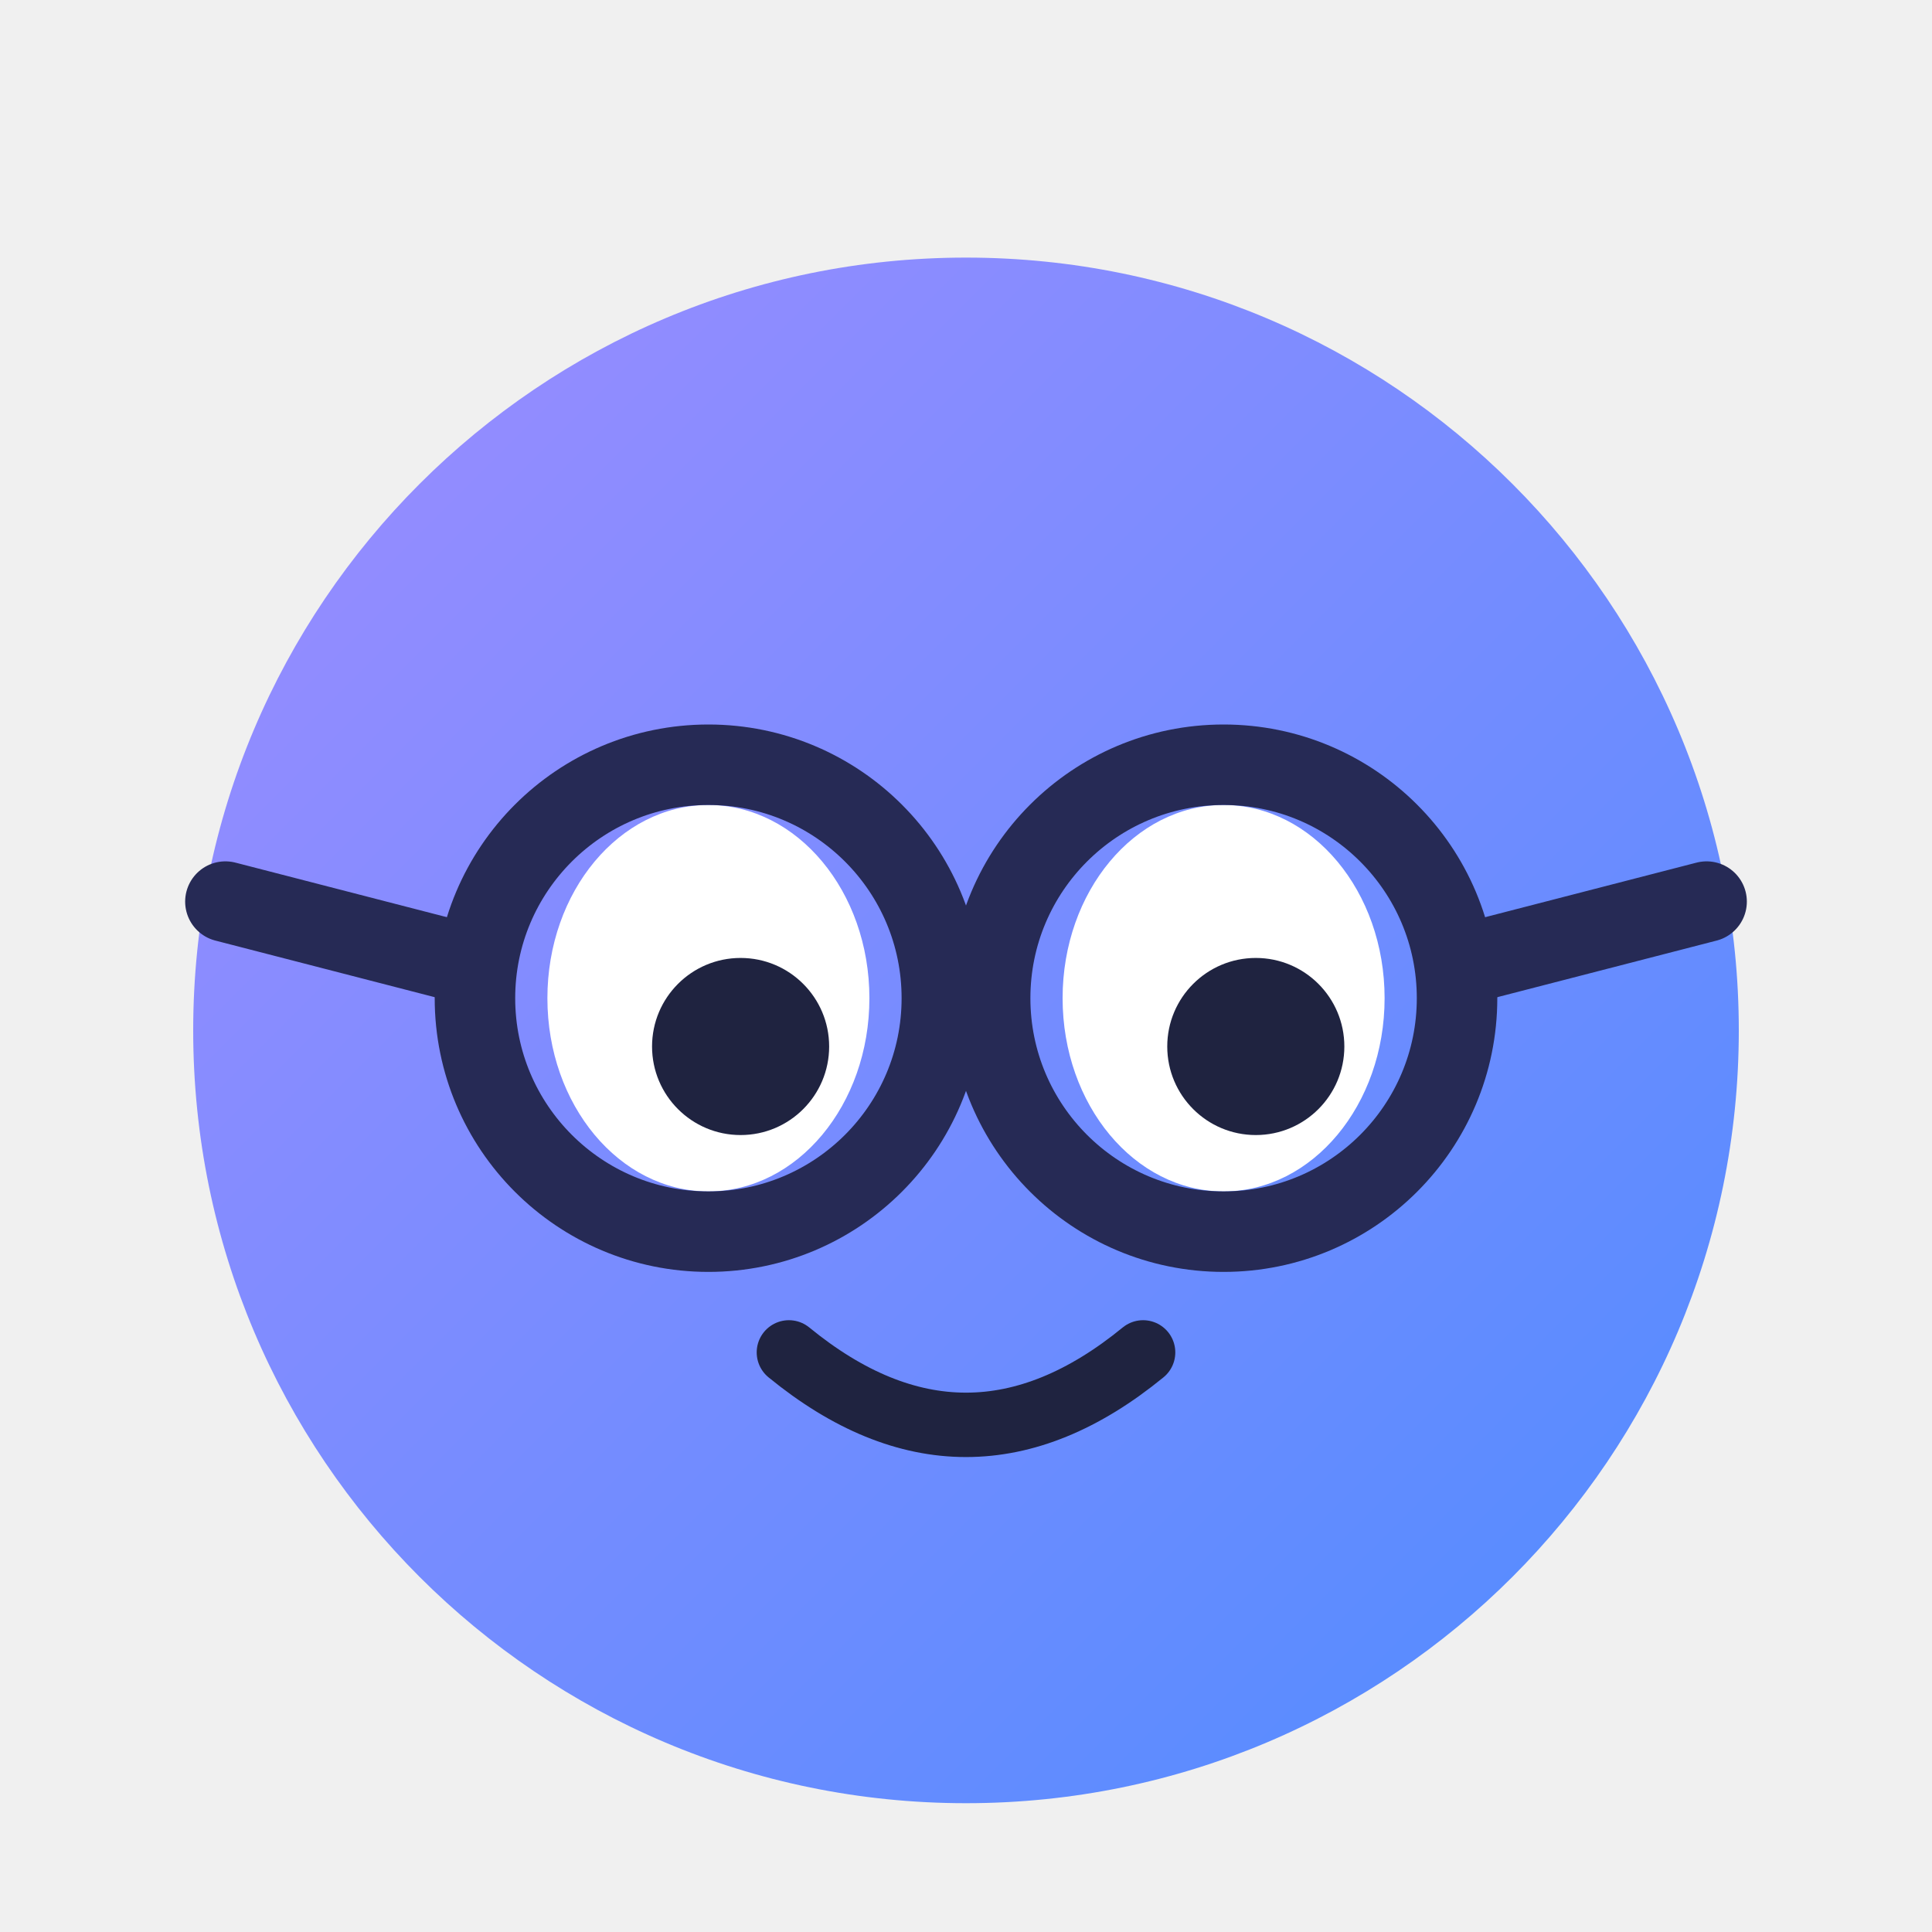
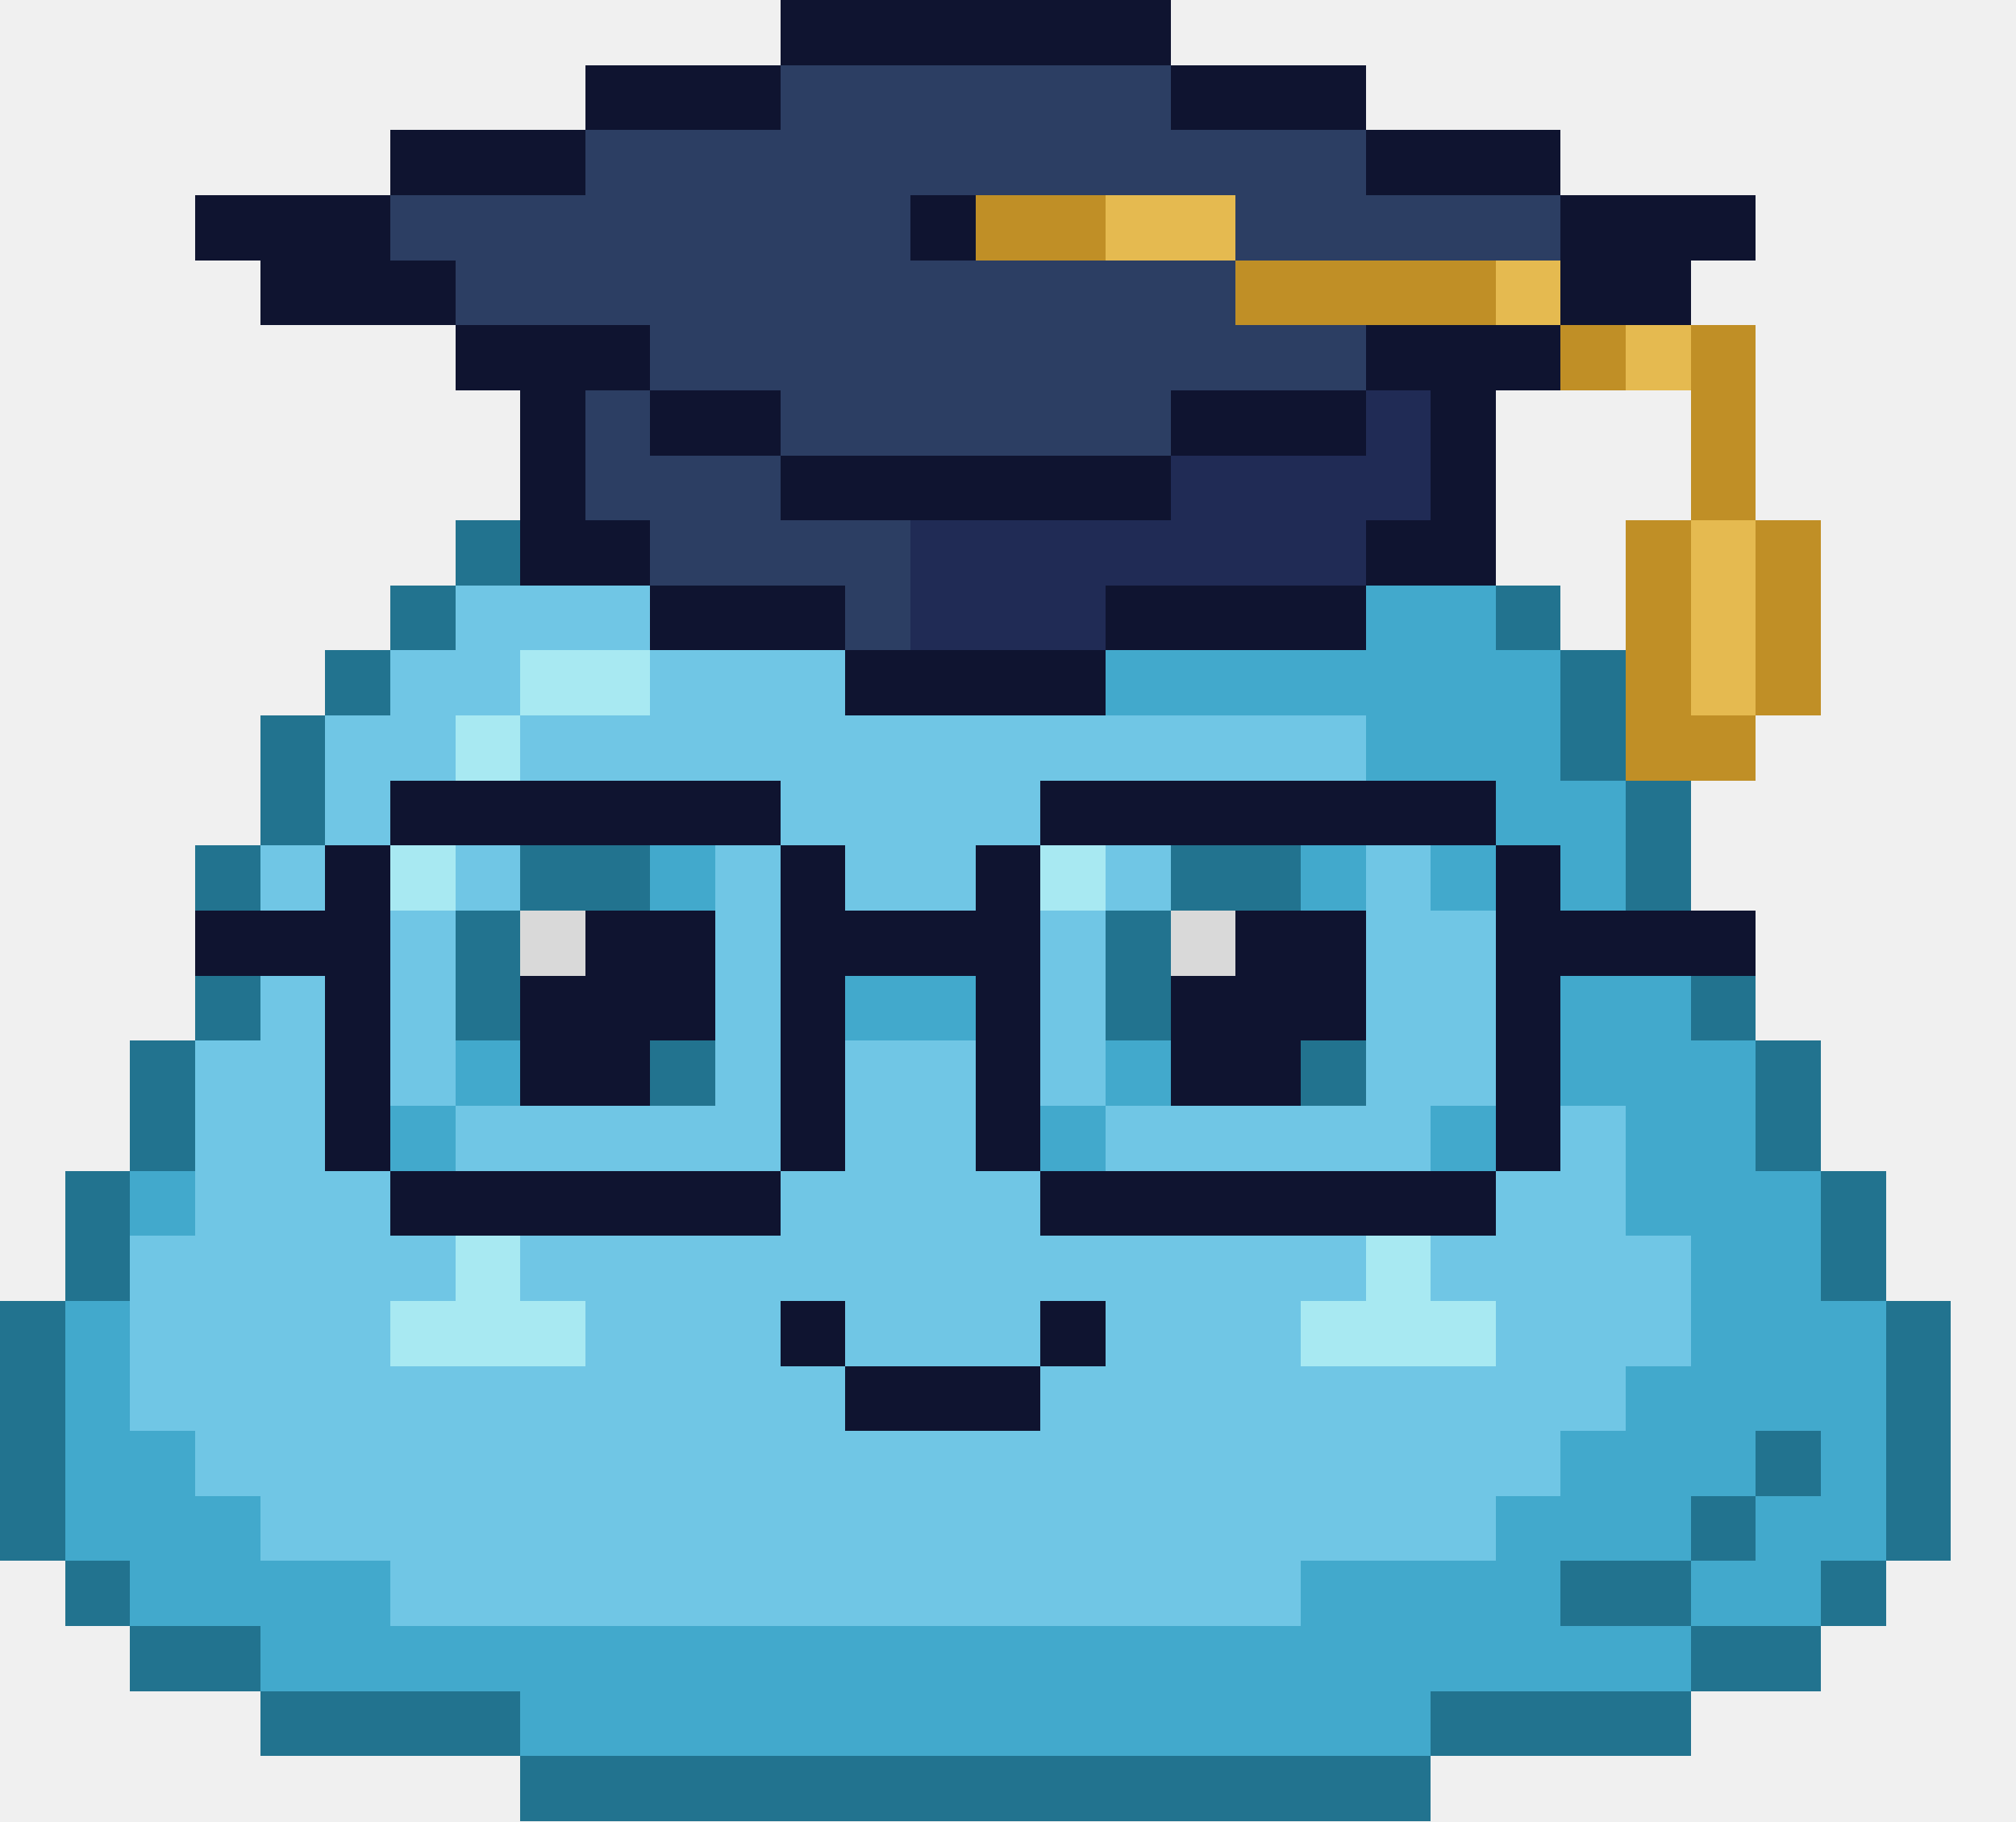
- <svg xmlns="http://www.w3.org/2000/svg" viewBox="0 0 120 120">
-   <defs>
-     <linearGradient id="b" x1="0" y1="0" x2="1" y2="1">
-       <stop offset="0" stop-color="#9d8cff" />
-       <stop offset="1" stop-color="#4f8cff" />
-     </linearGradient>
-   </defs>
-   <circle cx="60" cy="64" r="48" fill="url(#b)" />
-   <ellipse cx="44" cy="62" rx="10" ry="12" fill="#fff" />
-   <ellipse cx="76" cy="62" rx="10" ry="12" fill="#fff" />
-   <circle cx="46" cy="65" r="5.5" fill="#1f2340" />
-   <circle cx="78" cy="65" r="5.5" fill="#1f2340" />
-   <g fill="none" stroke="#262a55" stroke-width="5" stroke-linecap="round">
-     <circle cx="44" cy="62" r="14.5" />
-     <circle cx="76" cy="62" r="14.5" />
-     <path d="M58.5 60 Q60 58 61.5 60" />
-     <path d="M29.5 60 L14 56" />
-     <path d="M90.5 60 L106 56" />
+ <svg xmlns="http://www.w3.org/2000/svg" viewBox="0 0 31 28" shape-rendering="crispEdges">
+   <g class="m-body">
+     <path fill="#0F1430" d="M12 0h6v1h-6zM9 1h3v1h-3zM18 1h3v1h-3zM6 2h3v1h-3zM21 2h3v1h-3zM3 3h3v1h-3zM14 3h1v1h-1zM24 3h3v1h-3zM4 4h3v1h-3zM24 4h2v1h-2zM7 5h3v1h-3zM21 5h3v1h-3zM8 6h1v1h-1zM10 6h2v1h-2zM18 6h3v1h-3zM22 6h1v1h-1zM8 7h1v1h-1zM12 7h6v1h-6zM22 7h1v1h-1zM8 8h2v1h-2zM21 8h2v1h-2zM10 9h3v1h-3zM17 9h4v1h-4zM13 10h4v1h-4zM6 12h6v1h-6zM16 12h7v1h-7zM5 13h1v1h-1zM12 13h1v1h-1zM15 13h1v1h-1zM23 13h1v1h-1zM3 14h3v1h-3zM12 14h4v1h-4zM23 14h4v1h-4zM5 15h1v1h-1zM12 15h1v1h-1zM15 15h1v1h-1zM23 15h1v1h-1zM5 16h1v1h-1zM12 16h1v1h-1zM15 16h1v1h-1zM23 16h1v1h-1zM5 17h1v1h-1zM12 17h1v1h-1zM15 17h1v1h-1zM23 17h1v1h-1zM6 18h6v1h-6zM16 18h7v1h-7zM12 20h1v1h-1zM16 20h1v1h-1zM13 21h3v1h-3z" />
+     <path fill="#2C3E63" d="M12 1h6v1h-6zM9 2h12v1h-12zM6 3h8v1h-8zM19 3h5v1h-5zM7 4h12v1h-12zM10 5h11v1h-11zM9 6h1v1h-1zM12 6h6v1h-6zM9 7h3v1h-3zM10 8h4v1h-4zM13 9h1v1h-1z" />
+     <path fill="#C08F26" d="M15 3h2v1h-2zM19 4h4v1h-4z" />
+     <path fill="#E5BA50" d="M17 3h2v1h-2zM23 4h1v1h-1z" />
+     <path fill="#202B55" d="M21 6h1v1h-1zM18 7h4v1h-4zM14 8h7v1h-7zM14 9h3v1h-3z" />
+     <path fill="#22738F" d="M7 8h1v1h-1zM6 9h1v1h-1zM23 9h1v1h-1zM5 10h1v1h-1zM24 10h1v1h-1zM4 11h1v1h-1zM24 11h1v1h-1zM4 12h1v1h-1zM25 12h1v1h-1zM3 13h1v1h-1zM25 13h1v1h-1zM3 15h1v1h-1zM26 15h1v1h-1zM2 16h1v1h-1zM27 16h1v1h-1zM2 17h1v1h-1zM27 17h1v1h-1zM1 18h1v1h-1zM28 18h1v1h-1zM1 19h1v1h-1zM28 19h1v1h-1zM0 20h1v1h-1zM29 20h1v1h-1zM0 21h1v1h-1zM29 21h1v1h-1zM0 22h1v1h-1zM27 22h1v1h-1zM29 22h1v1h-1zM0 23h1v1h-1zM26 23h1v1h-1zM29 23h1v1h-1zM1 24h1v1h-1zM24 24h2v1h-2zM28 24h1v1h-1zM2 25h2v1h-2zM26 25h2v1h-2zM4 26h4v1h-4zM22 26h4v1h-4zM8 27h14v1h-14z" />
+     <path fill="#70C6E5" d="M7 9h3v1h-3zM6 10h2v1h-2zM10 10h3v1h-3zM5 11h2v1h-2zM8 11h13v1h-13zM5 12h1v1h-1zM12 12h4v1h-4zM4 13h1v1h-1zM11 13h1v1h-1zM13 13h2v1h-2zM21 13h1v1h-1zM6 14h1v1h-1zM11 14h1v1h-1zM16 14h1v1h-1zM21 14h2v1h-2zM4 15h1v1h-1zM6 15h1v1h-1zM11 15h1v1h-1zM16 15h1v1h-1zM21 15h2v1h-2zM3 16h2v1h-2zM6 16h1v1h-1zM11 16h1v1h-1zM13 16h2v1h-2zM16 16h1v1h-1zM21 16h2v1h-2zM3 17h2v1h-2zM7 17h5v1h-5zM13 17h2v1h-2zM17 17h5v1h-5zM24 17h1v1h-1zM3 18h3v1h-3zM12 18h4v1h-4zM23 18h2v1h-2zM2 19h5v1h-5zM8 19h13v1h-13zM22 19h4v1h-4zM2 20h4v1h-4zM9 20h3v1h-3zM13 20h3v1h-3zM17 20h3v1h-3zM23 20h3v1h-3zM2 21h11v1h-11zM16 21h9v1h-9zM3 22h21v1h-21zM4 23h19v1h-19zM6 24h14v1h-14z" />
+     <path fill="#42A9CC" d="M21 9h2v1h-2zM17 10h7v1h-7zM21 11h3v1h-3zM23 12h2v1h-2zM22 13h1v1h-1zM24 13h1v1h-1zM13 15h2v1h-2zM24 15h2v1h-2zM24 16h3v1h-3zM6 17h1v1h-1zM16 17h1v1h-1zM22 17h1v1h-1zM25 17h2v1h-2zM2 18h1v1h-1zM25 18h3v1h-3zM26 19h2v1h-2zM1 20h1v1h-1zM26 20h3v1h-3zM1 21h1v1h-1zM25 21h4v1h-4zM1 22h2v1h-2zM24 22h3v1h-3zM28 22h1v1h-1zM1 23h3v1h-3zM23 23h3v1h-3zM27 23h2v1h-2zM2 24h4v1h-4zM20 24h4v1h-4zM26 24h2v1h-2zM4 25h22v1h-22zM8 26h14v1h-14z" />
+     <path fill="#A8E9F2" d="M8 10h2v1h-2zM7 11h1v1h-1zM6 13h1v1h-1zM16 13h1v1h-1zM7 19h1v1h-1zM21 19h1v1h-1zM6 20h3v1h-3zM20 20h3v1h-3z" />
  </g>
-   <path d="M49 84 Q60 93 71 84" fill="none" stroke="#1f2340" stroke-width="4" stroke-linecap="round" />
+   <g class="m-tassel">
+     <path fill="#C08F26" d="M24 5h1v1h-1zM26 5h1v1h-1zM26 6h1v1h-1zM26 7h1v1h-1zM25 8h1v1h-1zM27 8h1v1h-1zM25 9h1v1h-1zM27 9h1v1h-1zM25 10h1v1h-1zM27 10h1v1h-1zM25 11h2v1h-2z" />
+     <path fill="#E5BA50" d="M25 5h1v1h-1zM26 8h1v1h-1zM26 9h1v1h-1zM26 10h1v1h-1z" />
+   </g>
+   <g class="m-eyes">
+     <path fill="#70C6E5" d="M7 13h1v1h-1zM17 13h1v1h-1z" />
+     <path fill="#22738F" d="M8 13h2v1h-2zM18 13h2v1h-2zM7 14h1v1h-1zM17 14h1v1h-1zM7 15h1v1h-1zM17 15h1v1h-1zM10 16h1v1h-1zM20 16h1v1h-1z" />
+     <path fill="#42A9CC" d="M10 13h1v1h-1zM20 13h1v1h-1zM7 16h1v1h-1zM17 16h1v1h-1z" />
+     <path fill="#D9D9D9" d="M8 14h1v1h-1zM18 14h1v1h-1z" />
+     <path fill="#0F1430" d="M9 14h2v1h-2zM19 14h2v1h-2zM8 15h3v1h-3zM18 15h3v1h-3zM8 16h2v1h-2zM18 16h2v1h-2z" />
+   </g>
</svg>
